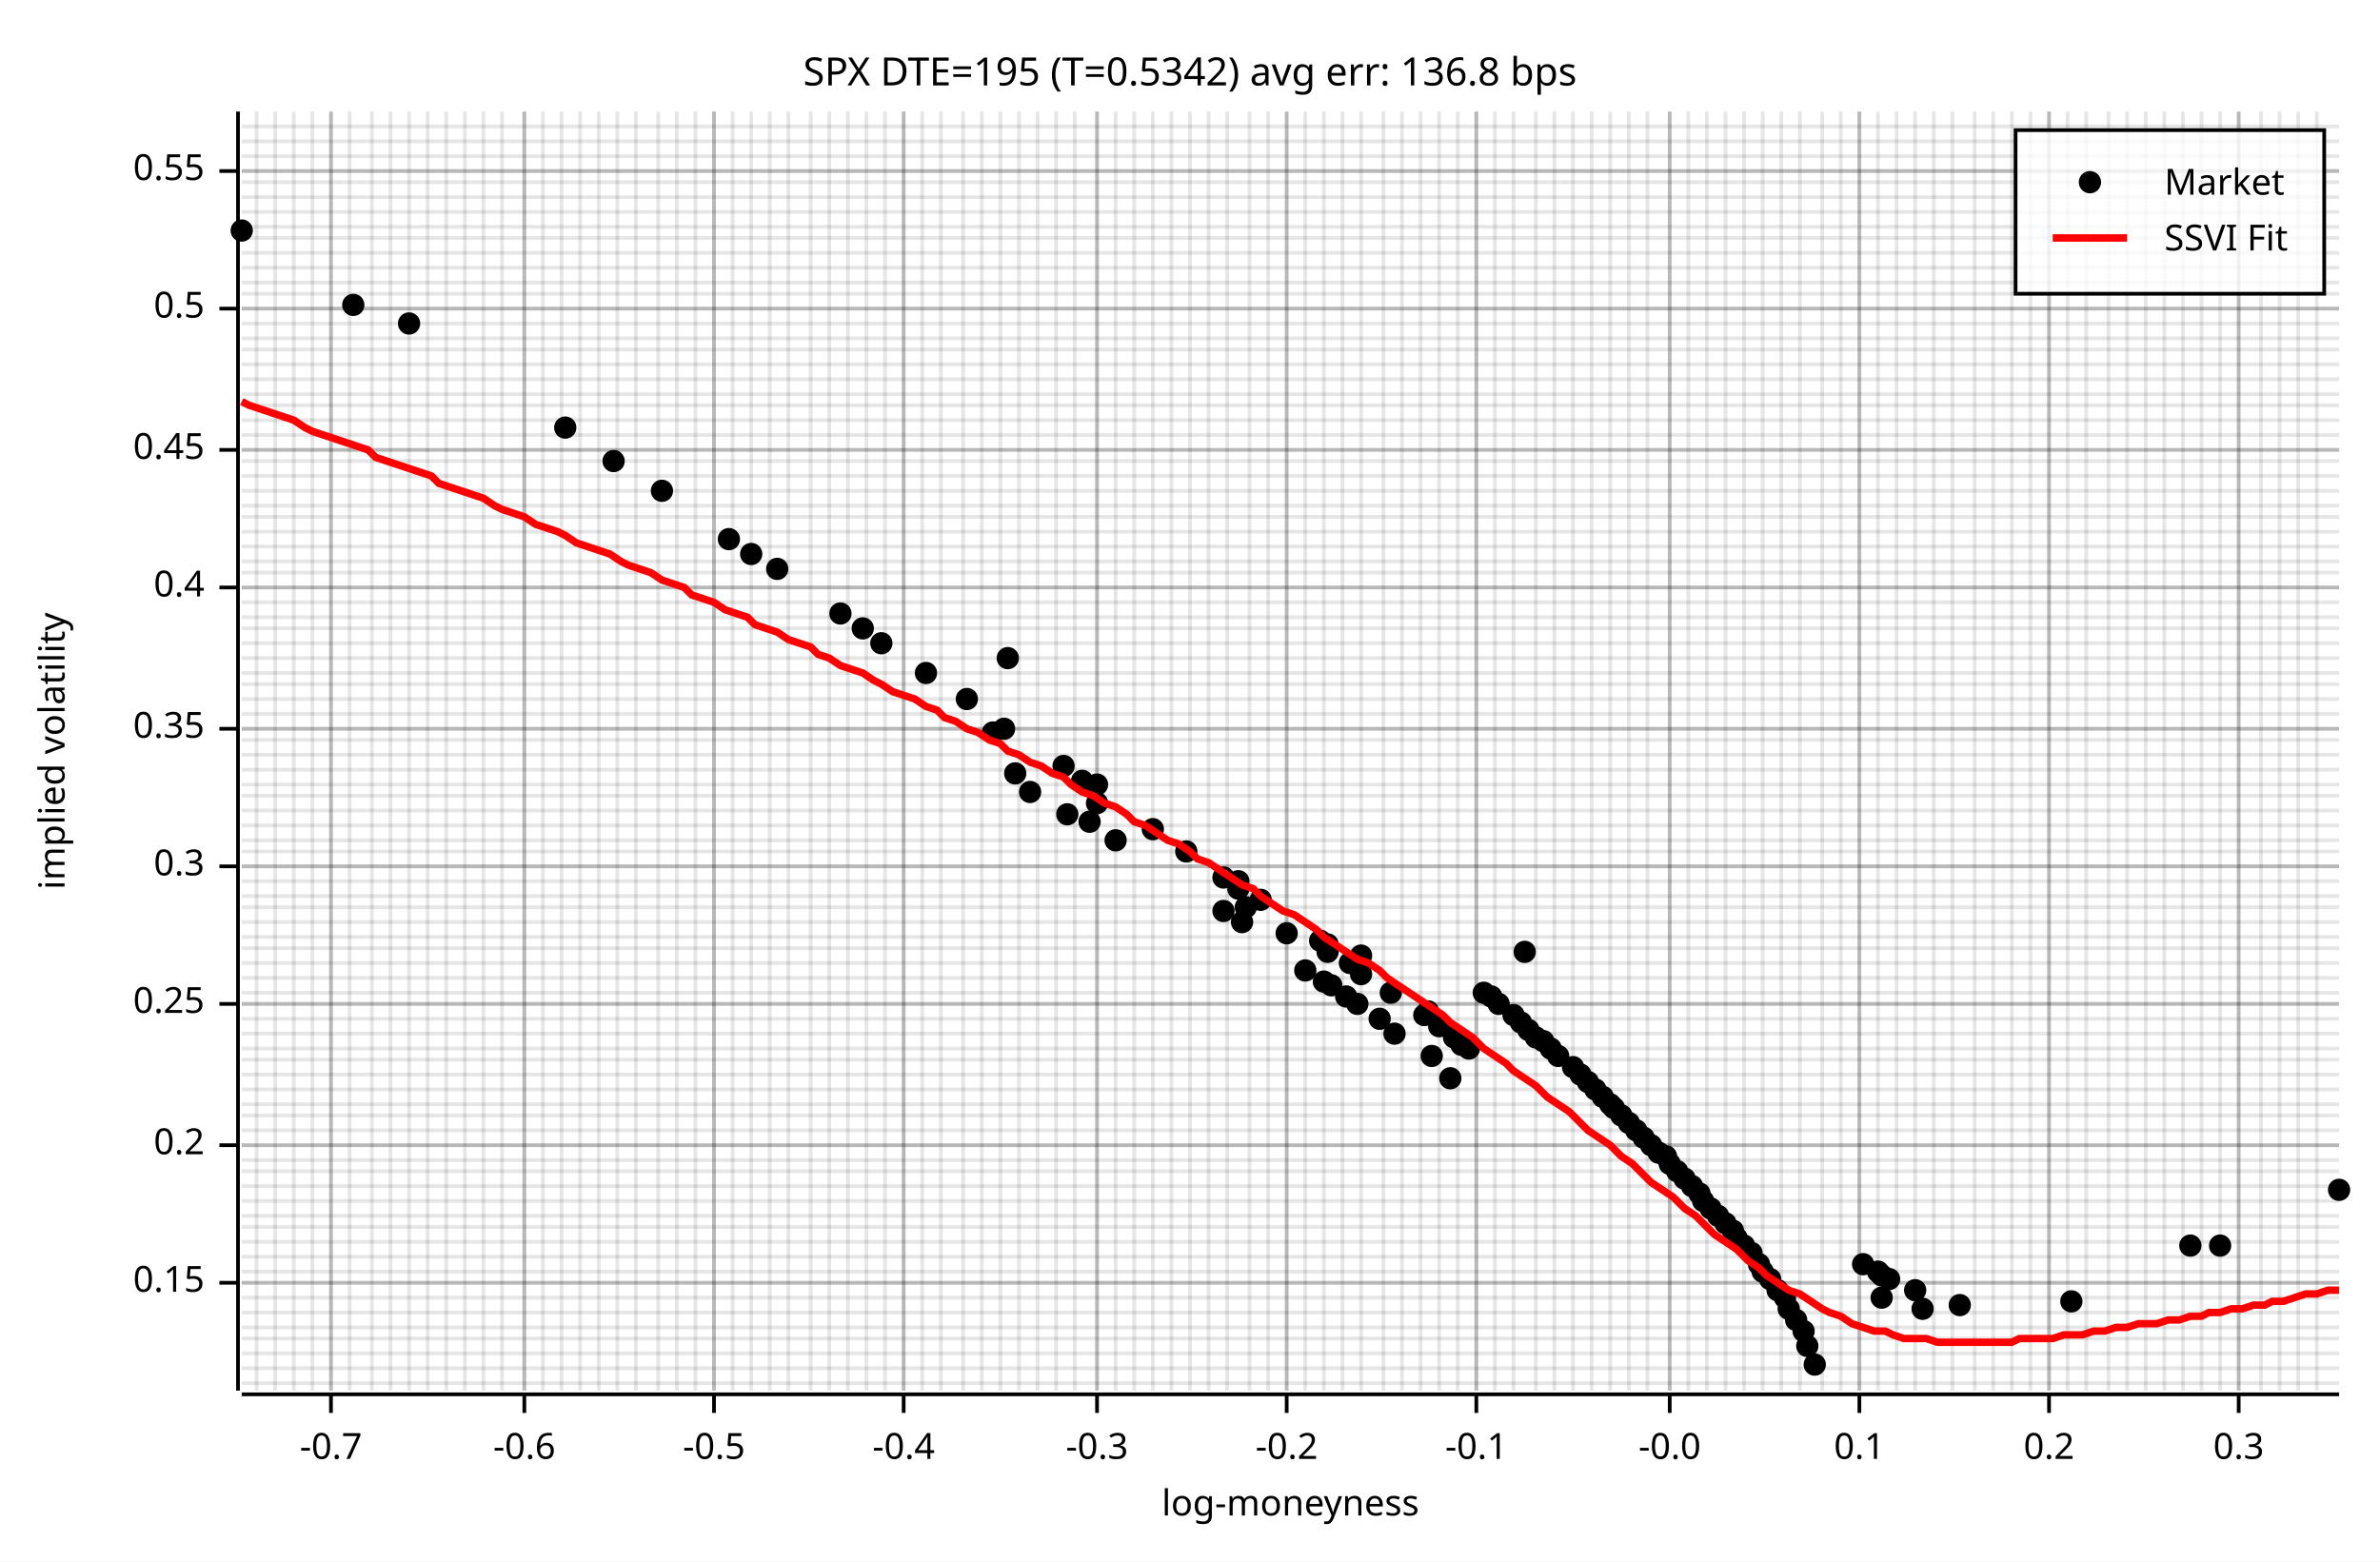
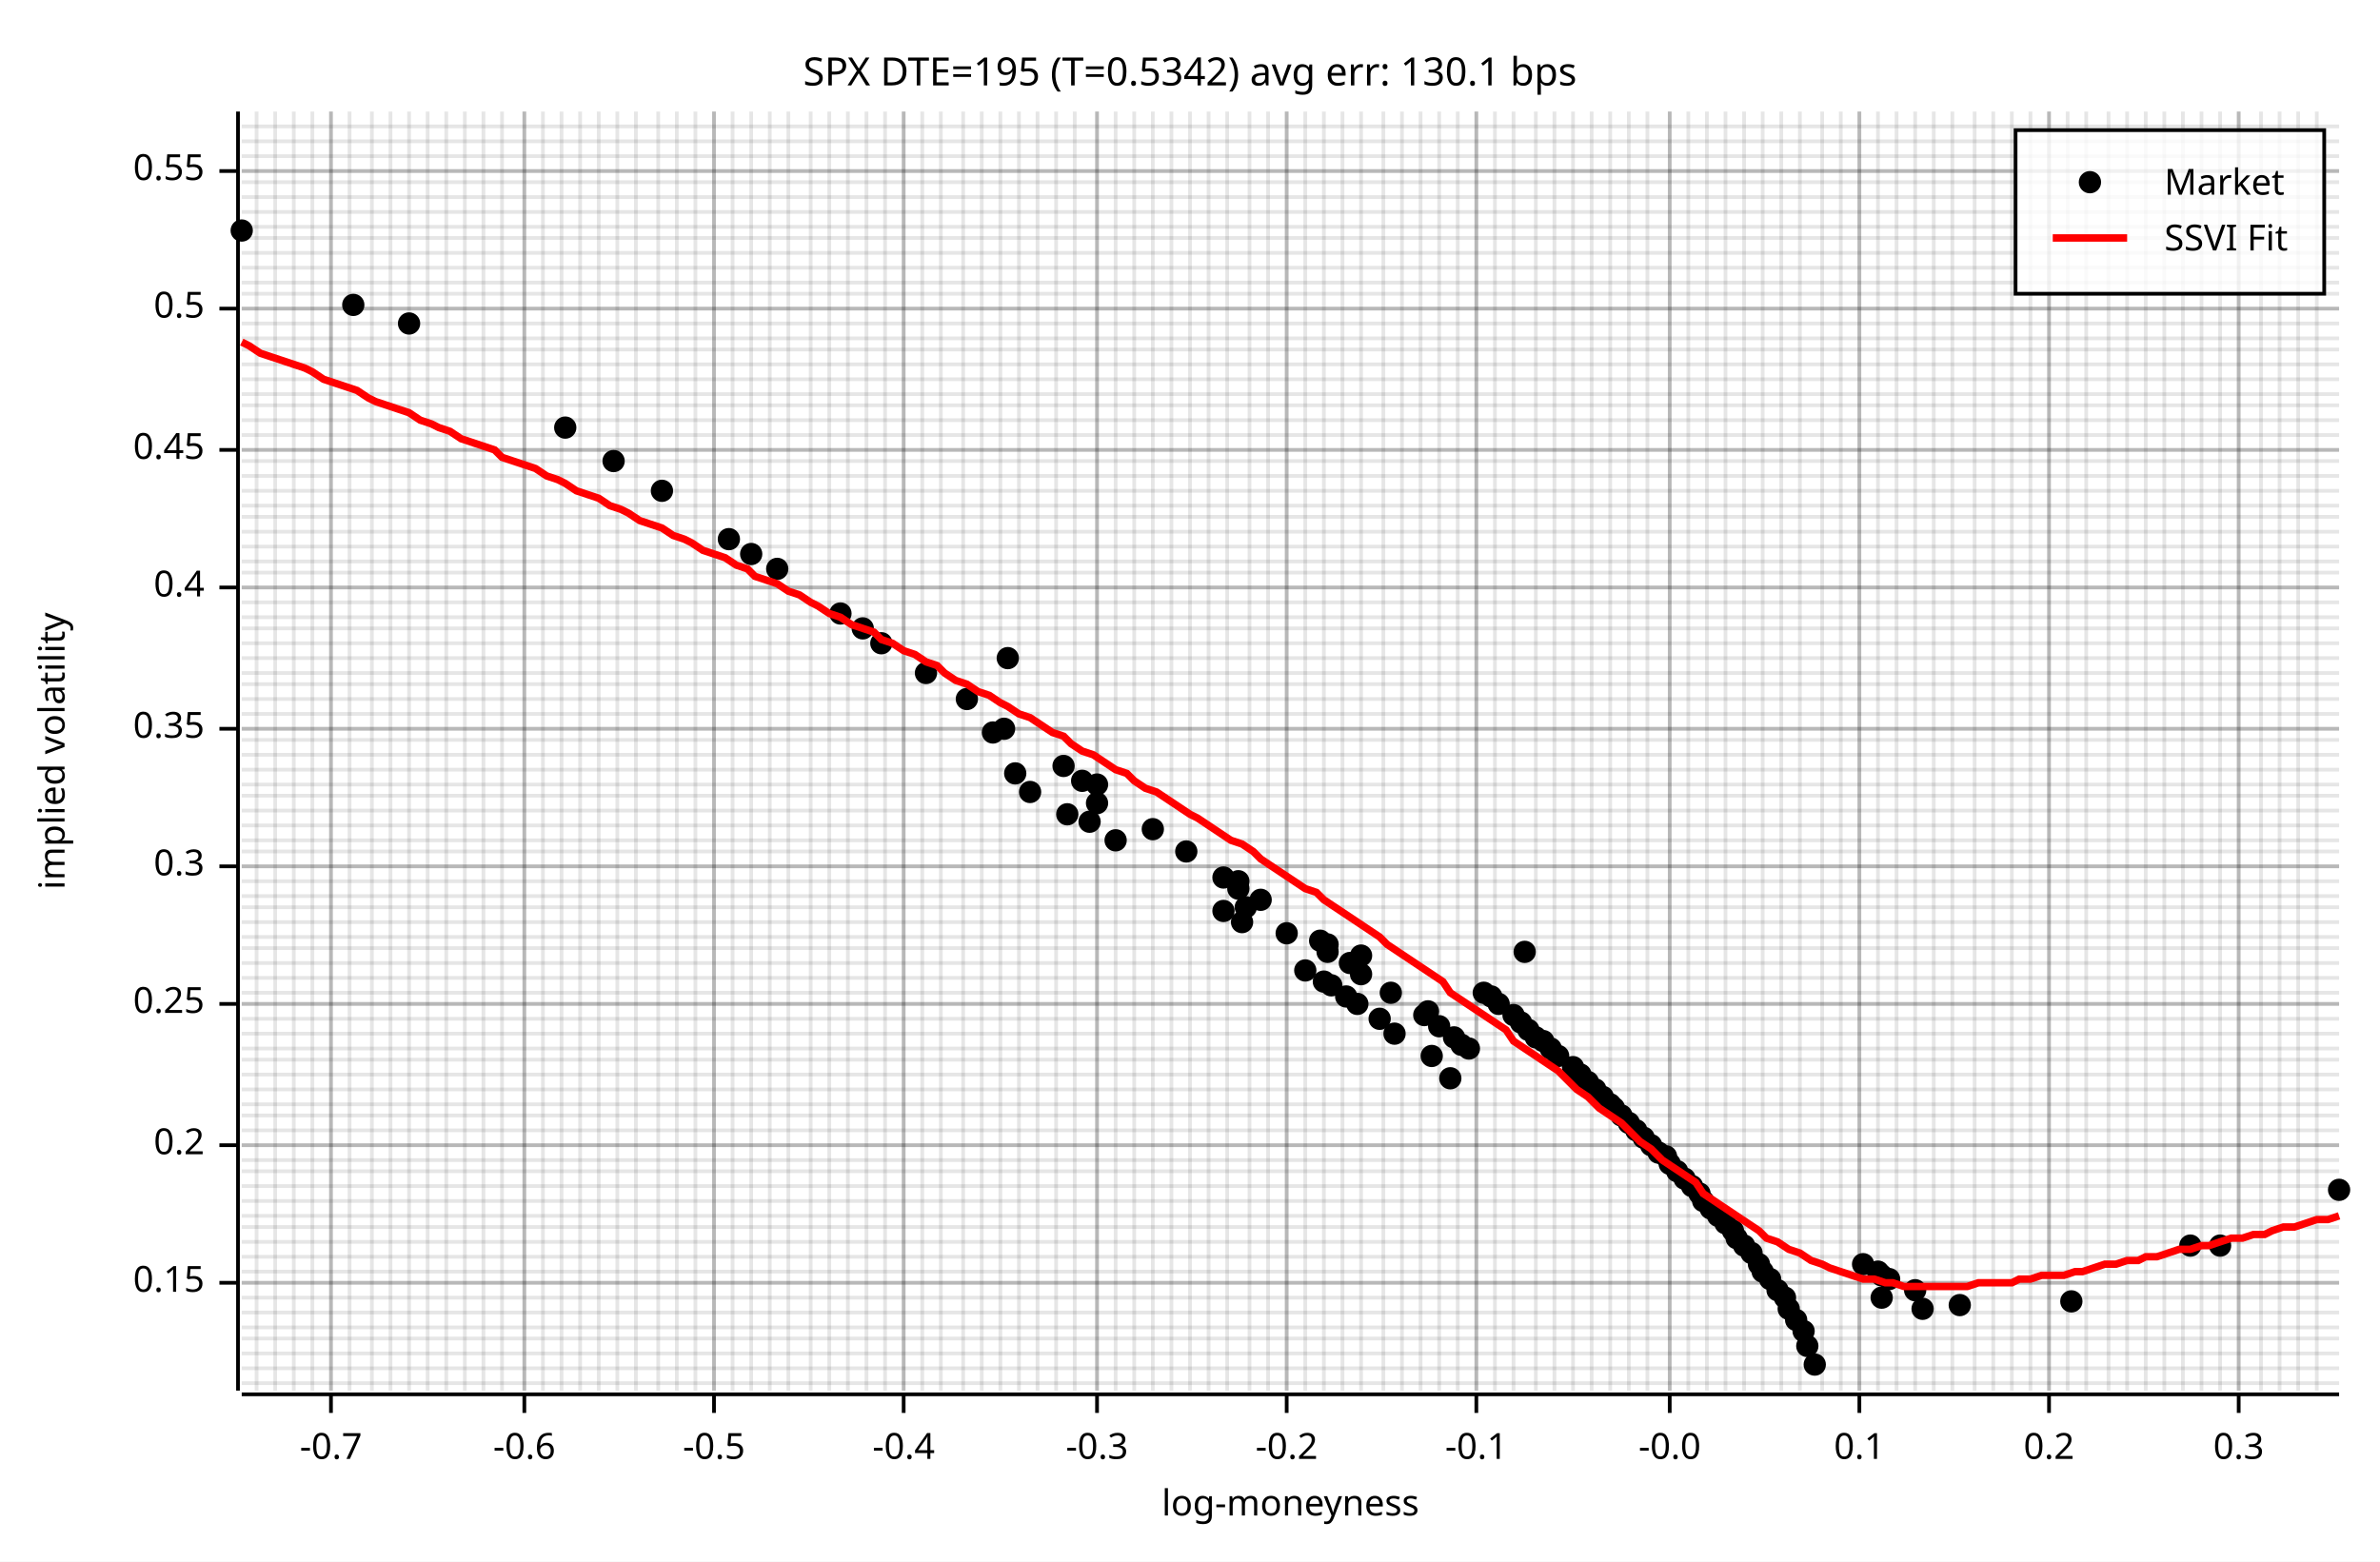
<svg xmlns="http://www.w3.org/2000/svg" width="640" height="420" viewBox="0 0 640 420">
  <rect x="0" y="0" width="640" height="420" opacity="1" fill="#FFFFFF" stroke="none" />
  <text x="320" y="15" dy="0.76em" text-anchor="middle" font-family="sans-serif" font-size="10.484" opacity="1" fill="#000000">
- SPX DTE=195 (T=0.5342) avg err: 136.8 bps
+ SPX DTE=195 (T=0.5342) avg err: 130.1 bps
</text>
  <line opacity="0.1" stroke="#000000" stroke-width="1" x1="69" y1="374" x2="69" y2="30" />
  <line opacity="0.1" stroke="#000000" stroke-width="1" x1="74" y1="374" x2="74" y2="30" />
  <line opacity="0.1" stroke="#000000" stroke-width="1" x1="79" y1="374" x2="79" y2="30" />
  <line opacity="0.1" stroke="#000000" stroke-width="1" x1="84" y1="374" x2="84" y2="30" />
  <line opacity="0.1" stroke="#000000" stroke-width="1" x1="89" y1="374" x2="89" y2="30" />
  <line opacity="0.1" stroke="#000000" stroke-width="1" x1="94" y1="374" x2="94" y2="30" />
  <line opacity="0.1" stroke="#000000" stroke-width="1" x1="100" y1="374" x2="100" y2="30" />
  <line opacity="0.1" stroke="#000000" stroke-width="1" x1="105" y1="374" x2="105" y2="30" />
  <line opacity="0.1" stroke="#000000" stroke-width="1" x1="110" y1="374" x2="110" y2="30" />
  <line opacity="0.1" stroke="#000000" stroke-width="1" x1="115" y1="374" x2="115" y2="30" />
  <line opacity="0.1" stroke="#000000" stroke-width="1" x1="120" y1="374" x2="120" y2="30" />
  <line opacity="0.1" stroke="#000000" stroke-width="1" x1="125" y1="374" x2="125" y2="30" />
  <line opacity="0.1" stroke="#000000" stroke-width="1" x1="130" y1="374" x2="130" y2="30" />
  <line opacity="0.1" stroke="#000000" stroke-width="1" x1="135" y1="374" x2="135" y2="30" />
  <line opacity="0.1" stroke="#000000" stroke-width="1" x1="141" y1="374" x2="141" y2="30" />
  <line opacity="0.1" stroke="#000000" stroke-width="1" x1="146" y1="374" x2="146" y2="30" />
  <line opacity="0.1" stroke="#000000" stroke-width="1" x1="151" y1="374" x2="151" y2="30" />
  <line opacity="0.1" stroke="#000000" stroke-width="1" x1="156" y1="374" x2="156" y2="30" />
  <line opacity="0.1" stroke="#000000" stroke-width="1" x1="161" y1="374" x2="161" y2="30" />
  <line opacity="0.1" stroke="#000000" stroke-width="1" x1="166" y1="374" x2="166" y2="30" />
  <line opacity="0.1" stroke="#000000" stroke-width="1" x1="171" y1="374" x2="171" y2="30" />
  <line opacity="0.1" stroke="#000000" stroke-width="1" x1="177" y1="374" x2="177" y2="30" />
  <line opacity="0.1" stroke="#000000" stroke-width="1" x1="182" y1="374" x2="182" y2="30" />
  <line opacity="0.1" stroke="#000000" stroke-width="1" x1="187" y1="374" x2="187" y2="30" />
  <line opacity="0.1" stroke="#000000" stroke-width="1" x1="192" y1="374" x2="192" y2="30" />
  <line opacity="0.1" stroke="#000000" stroke-width="1" x1="197" y1="374" x2="197" y2="30" />
  <line opacity="0.1" stroke="#000000" stroke-width="1" x1="202" y1="374" x2="202" y2="30" />
  <line opacity="0.1" stroke="#000000" stroke-width="1" x1="207" y1="374" x2="207" y2="30" />
  <line opacity="0.1" stroke="#000000" stroke-width="1" x1="212" y1="374" x2="212" y2="30" />
  <line opacity="0.1" stroke="#000000" stroke-width="1" x1="218" y1="374" x2="218" y2="30" />
  <line opacity="0.1" stroke="#000000" stroke-width="1" x1="223" y1="374" x2="223" y2="30" />
  <line opacity="0.1" stroke="#000000" stroke-width="1" x1="228" y1="374" x2="228" y2="30" />
  <line opacity="0.1" stroke="#000000" stroke-width="1" x1="233" y1="374" x2="233" y2="30" />
  <line opacity="0.1" stroke="#000000" stroke-width="1" x1="238" y1="374" x2="238" y2="30" />
  <line opacity="0.1" stroke="#000000" stroke-width="1" x1="243" y1="374" x2="243" y2="30" />
  <line opacity="0.1" stroke="#000000" stroke-width="1" x1="248" y1="374" x2="248" y2="30" />
  <line opacity="0.1" stroke="#000000" stroke-width="1" x1="253" y1="374" x2="253" y2="30" />
  <line opacity="0.1" stroke="#000000" stroke-width="1" x1="259" y1="374" x2="259" y2="30" />
  <line opacity="0.1" stroke="#000000" stroke-width="1" x1="264" y1="374" x2="264" y2="30" />
  <line opacity="0.1" stroke="#000000" stroke-width="1" x1="269" y1="374" x2="269" y2="30" />
  <line opacity="0.1" stroke="#000000" stroke-width="1" x1="274" y1="374" x2="274" y2="30" />
  <line opacity="0.1" stroke="#000000" stroke-width="1" x1="279" y1="374" x2="279" y2="30" />
  <line opacity="0.1" stroke="#000000" stroke-width="1" x1="284" y1="374" x2="284" y2="30" />
  <line opacity="0.1" stroke="#000000" stroke-width="1" x1="289" y1="374" x2="289" y2="30" />
  <line opacity="0.1" stroke="#000000" stroke-width="1" x1="295" y1="374" x2="295" y2="30" />
  <line opacity="0.1" stroke="#000000" stroke-width="1" x1="300" y1="374" x2="300" y2="30" />
  <line opacity="0.1" stroke="#000000" stroke-width="1" x1="305" y1="374" x2="305" y2="30" />
  <line opacity="0.1" stroke="#000000" stroke-width="1" x1="310" y1="374" x2="310" y2="30" />
  <line opacity="0.1" stroke="#000000" stroke-width="1" x1="315" y1="374" x2="315" y2="30" />
  <line opacity="0.1" stroke="#000000" stroke-width="1" x1="320" y1="374" x2="320" y2="30" />
  <line opacity="0.1" stroke="#000000" stroke-width="1" x1="325" y1="374" x2="325" y2="30" />
  <line opacity="0.1" stroke="#000000" stroke-width="1" x1="330" y1="374" x2="330" y2="30" />
  <line opacity="0.1" stroke="#000000" stroke-width="1" x1="336" y1="374" x2="336" y2="30" />
  <line opacity="0.1" stroke="#000000" stroke-width="1" x1="341" y1="374" x2="341" y2="30" />
  <line opacity="0.1" stroke="#000000" stroke-width="1" x1="346" y1="374" x2="346" y2="30" />
  <line opacity="0.1" stroke="#000000" stroke-width="1" x1="351" y1="374" x2="351" y2="30" />
  <line opacity="0.1" stroke="#000000" stroke-width="1" x1="356" y1="374" x2="356" y2="30" />
  <line opacity="0.1" stroke="#000000" stroke-width="1" x1="361" y1="374" x2="361" y2="30" />
  <line opacity="0.1" stroke="#000000" stroke-width="1" x1="366" y1="374" x2="366" y2="30" />
  <line opacity="0.1" stroke="#000000" stroke-width="1" x1="372" y1="374" x2="372" y2="30" />
  <line opacity="0.1" stroke="#000000" stroke-width="1" x1="377" y1="374" x2="377" y2="30" />
  <line opacity="0.1" stroke="#000000" stroke-width="1" x1="382" y1="374" x2="382" y2="30" />
  <line opacity="0.1" stroke="#000000" stroke-width="1" x1="387" y1="374" x2="387" y2="30" />
  <line opacity="0.1" stroke="#000000" stroke-width="1" x1="392" y1="374" x2="392" y2="30" />
  <line opacity="0.1" stroke="#000000" stroke-width="1" x1="397" y1="374" x2="397" y2="30" />
  <line opacity="0.1" stroke="#000000" stroke-width="1" x1="402" y1="374" x2="402" y2="30" />
  <line opacity="0.1" stroke="#000000" stroke-width="1" x1="407" y1="374" x2="407" y2="30" />
  <line opacity="0.1" stroke="#000000" stroke-width="1" x1="413" y1="374" x2="413" y2="30" />
  <line opacity="0.1" stroke="#000000" stroke-width="1" x1="418" y1="374" x2="418" y2="30" />
  <line opacity="0.1" stroke="#000000" stroke-width="1" x1="423" y1="374" x2="423" y2="30" />
  <line opacity="0.1" stroke="#000000" stroke-width="1" x1="428" y1="374" x2="428" y2="30" />
  <line opacity="0.1" stroke="#000000" stroke-width="1" x1="433" y1="374" x2="433" y2="30" />
  <line opacity="0.1" stroke="#000000" stroke-width="1" x1="438" y1="374" x2="438" y2="30" />
  <line opacity="0.1" stroke="#000000" stroke-width="1" x1="443" y1="374" x2="443" y2="30" />
  <line opacity="0.1" stroke="#000000" stroke-width="1" x1="449" y1="374" x2="449" y2="30" />
  <line opacity="0.1" stroke="#000000" stroke-width="1" x1="454" y1="374" x2="454" y2="30" />
  <line opacity="0.1" stroke="#000000" stroke-width="1" x1="459" y1="374" x2="459" y2="30" />
  <line opacity="0.1" stroke="#000000" stroke-width="1" x1="464" y1="374" x2="464" y2="30" />
  <line opacity="0.1" stroke="#000000" stroke-width="1" x1="469" y1="374" x2="469" y2="30" />
  <line opacity="0.1" stroke="#000000" stroke-width="1" x1="474" y1="374" x2="474" y2="30" />
  <line opacity="0.1" stroke="#000000" stroke-width="1" x1="479" y1="374" x2="479" y2="30" />
  <line opacity="0.1" stroke="#000000" stroke-width="1" x1="484" y1="374" x2="484" y2="30" />
  <line opacity="0.1" stroke="#000000" stroke-width="1" x1="490" y1="374" x2="490" y2="30" />
  <line opacity="0.1" stroke="#000000" stroke-width="1" x1="495" y1="374" x2="495" y2="30" />
  <line opacity="0.1" stroke="#000000" stroke-width="1" x1="500" y1="374" x2="500" y2="30" />
  <line opacity="0.1" stroke="#000000" stroke-width="1" x1="505" y1="374" x2="505" y2="30" />
  <line opacity="0.1" stroke="#000000" stroke-width="1" x1="510" y1="374" x2="510" y2="30" />
  <line opacity="0.1" stroke="#000000" stroke-width="1" x1="515" y1="374" x2="515" y2="30" />
  <line opacity="0.1" stroke="#000000" stroke-width="1" x1="520" y1="374" x2="520" y2="30" />
  <line opacity="0.1" stroke="#000000" stroke-width="1" x1="525" y1="374" x2="525" y2="30" />
  <line opacity="0.1" stroke="#000000" stroke-width="1" x1="531" y1="374" x2="531" y2="30" />
  <line opacity="0.1" stroke="#000000" stroke-width="1" x1="536" y1="374" x2="536" y2="30" />
  <line opacity="0.1" stroke="#000000" stroke-width="1" x1="541" y1="374" x2="541" y2="30" />
  <line opacity="0.1" stroke="#000000" stroke-width="1" x1="546" y1="374" x2="546" y2="30" />
  <line opacity="0.1" stroke="#000000" stroke-width="1" x1="551" y1="374" x2="551" y2="30" />
  <line opacity="0.1" stroke="#000000" stroke-width="1" x1="556" y1="374" x2="556" y2="30" />
  <line opacity="0.1" stroke="#000000" stroke-width="1" x1="561" y1="374" x2="561" y2="30" />
  <line opacity="0.1" stroke="#000000" stroke-width="1" x1="567" y1="374" x2="567" y2="30" />
  <line opacity="0.1" stroke="#000000" stroke-width="1" x1="572" y1="374" x2="572" y2="30" />
  <line opacity="0.1" stroke="#000000" stroke-width="1" x1="577" y1="374" x2="577" y2="30" />
  <line opacity="0.1" stroke="#000000" stroke-width="1" x1="582" y1="374" x2="582" y2="30" />
  <line opacity="0.1" stroke="#000000" stroke-width="1" x1="587" y1="374" x2="587" y2="30" />
  <line opacity="0.1" stroke="#000000" stroke-width="1" x1="592" y1="374" x2="592" y2="30" />
  <line opacity="0.1" stroke="#000000" stroke-width="1" x1="597" y1="374" x2="597" y2="30" />
  <line opacity="0.1" stroke="#000000" stroke-width="1" x1="602" y1="374" x2="602" y2="30" />
  <line opacity="0.1" stroke="#000000" stroke-width="1" x1="608" y1="374" x2="608" y2="30" />
  <line opacity="0.1" stroke="#000000" stroke-width="1" x1="613" y1="374" x2="613" y2="30" />
  <line opacity="0.1" stroke="#000000" stroke-width="1" x1="618" y1="374" x2="618" y2="30" />
  <line opacity="0.1" stroke="#000000" stroke-width="1" x1="623" y1="374" x2="623" y2="30" />
  <line opacity="0.1" stroke="#000000" stroke-width="1" x1="65" y1="372" x2="629" y2="372" />
  <line opacity="0.1" stroke="#000000" stroke-width="1" x1="65" y1="368" x2="629" y2="368" />
  <line opacity="0.1" stroke="#000000" stroke-width="1" x1="65" y1="364" x2="629" y2="364" />
  <line opacity="0.1" stroke="#000000" stroke-width="1" x1="65" y1="360" x2="629" y2="360" />
  <line opacity="0.1" stroke="#000000" stroke-width="1" x1="65" y1="357" x2="629" y2="357" />
  <line opacity="0.1" stroke="#000000" stroke-width="1" x1="65" y1="353" x2="629" y2="353" />
  <line opacity="0.1" stroke="#000000" stroke-width="1" x1="65" y1="349" x2="629" y2="349" />
  <line opacity="0.1" stroke="#000000" stroke-width="1" x1="65" y1="345" x2="629" y2="345" />
  <line opacity="0.1" stroke="#000000" stroke-width="1" x1="65" y1="342" x2="629" y2="342" />
  <line opacity="0.1" stroke="#000000" stroke-width="1" x1="65" y1="338" x2="629" y2="338" />
  <line opacity="0.1" stroke="#000000" stroke-width="1" x1="65" y1="334" x2="629" y2="334" />
  <line opacity="0.1" stroke="#000000" stroke-width="1" x1="65" y1="330" x2="629" y2="330" />
  <line opacity="0.1" stroke="#000000" stroke-width="1" x1="65" y1="327" x2="629" y2="327" />
  <line opacity="0.1" stroke="#000000" stroke-width="1" x1="65" y1="323" x2="629" y2="323" />
  <line opacity="0.1" stroke="#000000" stroke-width="1" x1="65" y1="319" x2="629" y2="319" />
  <line opacity="0.1" stroke="#000000" stroke-width="1" x1="65" y1="315" x2="629" y2="315" />
  <line opacity="0.1" stroke="#000000" stroke-width="1" x1="65" y1="312" x2="629" y2="312" />
  <line opacity="0.1" stroke="#000000" stroke-width="1" x1="65" y1="308" x2="629" y2="308" />
  <line opacity="0.1" stroke="#000000" stroke-width="1" x1="65" y1="304" x2="629" y2="304" />
  <line opacity="0.1" stroke="#000000" stroke-width="1" x1="65" y1="300" x2="629" y2="300" />
  <line opacity="0.1" stroke="#000000" stroke-width="1" x1="65" y1="297" x2="629" y2="297" />
  <line opacity="0.1" stroke="#000000" stroke-width="1" x1="65" y1="293" x2="629" y2="293" />
  <line opacity="0.1" stroke="#000000" stroke-width="1" x1="65" y1="289" x2="629" y2="289" />
  <line opacity="0.1" stroke="#000000" stroke-width="1" x1="65" y1="285" x2="629" y2="285" />
  <line opacity="0.1" stroke="#000000" stroke-width="1" x1="65" y1="282" x2="629" y2="282" />
  <line opacity="0.1" stroke="#000000" stroke-width="1" x1="65" y1="278" x2="629" y2="278" />
  <line opacity="0.1" stroke="#000000" stroke-width="1" x1="65" y1="274" x2="629" y2="274" />
  <line opacity="0.1" stroke="#000000" stroke-width="1" x1="65" y1="270" x2="629" y2="270" />
  <line opacity="0.1" stroke="#000000" stroke-width="1" x1="65" y1="267" x2="629" y2="267" />
  <line opacity="0.1" stroke="#000000" stroke-width="1" x1="65" y1="263" x2="629" y2="263" />
  <line opacity="0.1" stroke="#000000" stroke-width="1" x1="65" y1="259" x2="629" y2="259" />
  <line opacity="0.1" stroke="#000000" stroke-width="1" x1="65" y1="255" x2="629" y2="255" />
  <line opacity="0.1" stroke="#000000" stroke-width="1" x1="65" y1="252" x2="629" y2="252" />
  <line opacity="0.1" stroke="#000000" stroke-width="1" x1="65" y1="248" x2="629" y2="248" />
  <line opacity="0.1" stroke="#000000" stroke-width="1" x1="65" y1="244" x2="629" y2="244" />
  <line opacity="0.1" stroke="#000000" stroke-width="1" x1="65" y1="241" x2="629" y2="241" />
  <line opacity="0.1" stroke="#000000" stroke-width="1" x1="65" y1="237" x2="629" y2="237" />
  <line opacity="0.1" stroke="#000000" stroke-width="1" x1="65" y1="233" x2="629" y2="233" />
  <line opacity="0.1" stroke="#000000" stroke-width="1" x1="65" y1="229" x2="629" y2="229" />
  <line opacity="0.1" stroke="#000000" stroke-width="1" x1="65" y1="226" x2="629" y2="226" />
  <line opacity="0.1" stroke="#000000" stroke-width="1" x1="65" y1="222" x2="629" y2="222" />
  <line opacity="0.1" stroke="#000000" stroke-width="1" x1="65" y1="218" x2="629" y2="218" />
  <line opacity="0.1" stroke="#000000" stroke-width="1" x1="65" y1="214" x2="629" y2="214" />
  <line opacity="0.1" stroke="#000000" stroke-width="1" x1="65" y1="211" x2="629" y2="211" />
  <line opacity="0.1" stroke="#000000" stroke-width="1" x1="65" y1="207" x2="629" y2="207" />
  <line opacity="0.1" stroke="#000000" stroke-width="1" x1="65" y1="203" x2="629" y2="203" />
  <line opacity="0.1" stroke="#000000" stroke-width="1" x1="65" y1="199" x2="629" y2="199" />
  <line opacity="0.1" stroke="#000000" stroke-width="1" x1="65" y1="196" x2="629" y2="196" />
  <line opacity="0.1" stroke="#000000" stroke-width="1" x1="65" y1="192" x2="629" y2="192" />
  <line opacity="0.1" stroke="#000000" stroke-width="1" x1="65" y1="188" x2="629" y2="188" />
  <line opacity="0.1" stroke="#000000" stroke-width="1" x1="65" y1="184" x2="629" y2="184" />
  <line opacity="0.1" stroke="#000000" stroke-width="1" x1="65" y1="181" x2="629" y2="181" />
  <line opacity="0.1" stroke="#000000" stroke-width="1" x1="65" y1="177" x2="629" y2="177" />
  <line opacity="0.1" stroke="#000000" stroke-width="1" x1="65" y1="173" x2="629" y2="173" />
  <line opacity="0.1" stroke="#000000" stroke-width="1" x1="65" y1="169" x2="629" y2="169" />
  <line opacity="0.1" stroke="#000000" stroke-width="1" x1="65" y1="166" x2="629" y2="166" />
  <line opacity="0.1" stroke="#000000" stroke-width="1" x1="65" y1="162" x2="629" y2="162" />
  <line opacity="0.1" stroke="#000000" stroke-width="1" x1="65" y1="158" x2="629" y2="158" />
  <line opacity="0.1" stroke="#000000" stroke-width="1" x1="65" y1="154" x2="629" y2="154" />
  <line opacity="0.1" stroke="#000000" stroke-width="1" x1="65" y1="151" x2="629" y2="151" />
  <line opacity="0.1" stroke="#000000" stroke-width="1" x1="65" y1="147" x2="629" y2="147" />
  <line opacity="0.1" stroke="#000000" stroke-width="1" x1="65" y1="143" x2="629" y2="143" />
  <line opacity="0.1" stroke="#000000" stroke-width="1" x1="65" y1="139" x2="629" y2="139" />
  <line opacity="0.1" stroke="#000000" stroke-width="1" x1="65" y1="136" x2="629" y2="136" />
  <line opacity="0.1" stroke="#000000" stroke-width="1" x1="65" y1="132" x2="629" y2="132" />
  <line opacity="0.1" stroke="#000000" stroke-width="1" x1="65" y1="128" x2="629" y2="128" />
  <line opacity="0.1" stroke="#000000" stroke-width="1" x1="65" y1="124" x2="629" y2="124" />
  <line opacity="0.1" stroke="#000000" stroke-width="1" x1="65" y1="121" x2="629" y2="121" />
  <line opacity="0.1" stroke="#000000" stroke-width="1" x1="65" y1="117" x2="629" y2="117" />
  <line opacity="0.1" stroke="#000000" stroke-width="1" x1="65" y1="113" x2="629" y2="113" />
  <line opacity="0.1" stroke="#000000" stroke-width="1" x1="65" y1="109" x2="629" y2="109" />
  <line opacity="0.1" stroke="#000000" stroke-width="1" x1="65" y1="106" x2="629" y2="106" />
  <line opacity="0.1" stroke="#000000" stroke-width="1" x1="65" y1="102" x2="629" y2="102" />
  <line opacity="0.1" stroke="#000000" stroke-width="1" x1="65" y1="98" x2="629" y2="98" />
  <line opacity="0.1" stroke="#000000" stroke-width="1" x1="65" y1="94" x2="629" y2="94" />
  <line opacity="0.1" stroke="#000000" stroke-width="1" x1="65" y1="91" x2="629" y2="91" />
  <line opacity="0.1" stroke="#000000" stroke-width="1" x1="65" y1="87" x2="629" y2="87" />
  <line opacity="0.1" stroke="#000000" stroke-width="1" x1="65" y1="83" x2="629" y2="83" />
  <line opacity="0.1" stroke="#000000" stroke-width="1" x1="65" y1="79" x2="629" y2="79" />
  <line opacity="0.1" stroke="#000000" stroke-width="1" x1="65" y1="76" x2="629" y2="76" />
  <line opacity="0.1" stroke="#000000" stroke-width="1" x1="65" y1="72" x2="629" y2="72" />
  <line opacity="0.1" stroke="#000000" stroke-width="1" x1="65" y1="68" x2="629" y2="68" />
  <line opacity="0.1" stroke="#000000" stroke-width="1" x1="65" y1="64" x2="629" y2="64" />
  <line opacity="0.1" stroke="#000000" stroke-width="1" x1="65" y1="61" x2="629" y2="61" />
  <line opacity="0.1" stroke="#000000" stroke-width="1" x1="65" y1="57" x2="629" y2="57" />
  <line opacity="0.1" stroke="#000000" stroke-width="1" x1="65" y1="53" x2="629" y2="53" />
  <line opacity="0.1" stroke="#000000" stroke-width="1" x1="65" y1="49" x2="629" y2="49" />
  <line opacity="0.1" stroke="#000000" stroke-width="1" x1="65" y1="46" x2="629" y2="46" />
  <line opacity="0.1" stroke="#000000" stroke-width="1" x1="65" y1="42" x2="629" y2="42" />
  <line opacity="0.1" stroke="#000000" stroke-width="1" x1="65" y1="38" x2="629" y2="38" />
  <line opacity="0.1" stroke="#000000" stroke-width="1" x1="65" y1="34" x2="629" y2="34" />
  <text x="10" y="202" dy="0.76em" text-anchor="middle" font-family="sans-serif" font-size="9.677" opacity="1" fill="#000000" transform="rotate(270, 10, 202)">
implied volatility
</text>
  <text x="347" y="410" dy="-0.5ex" text-anchor="middle" font-family="sans-serif" font-size="9.677" opacity="1" fill="#000000">
log-moneyness
</text>
  <line opacity="0.2" stroke="#000000" stroke-width="1" x1="89" y1="374" x2="89" y2="30" />
  <line opacity="0.2" stroke="#000000" stroke-width="1" x1="141" y1="374" x2="141" y2="30" />
  <line opacity="0.2" stroke="#000000" stroke-width="1" x1="192" y1="374" x2="192" y2="30" />
  <line opacity="0.2" stroke="#000000" stroke-width="1" x1="243" y1="374" x2="243" y2="30" />
  <line opacity="0.2" stroke="#000000" stroke-width="1" x1="295" y1="374" x2="295" y2="30" />
  <line opacity="0.2" stroke="#000000" stroke-width="1" x1="346" y1="374" x2="346" y2="30" />
  <line opacity="0.2" stroke="#000000" stroke-width="1" x1="397" y1="374" x2="397" y2="30" />
  <line opacity="0.2" stroke="#000000" stroke-width="1" x1="449" y1="374" x2="449" y2="30" />
  <line opacity="0.2" stroke="#000000" stroke-width="1" x1="500" y1="374" x2="500" y2="30" />
  <line opacity="0.2" stroke="#000000" stroke-width="1" x1="551" y1="374" x2="551" y2="30" />
  <line opacity="0.2" stroke="#000000" stroke-width="1" x1="602" y1="374" x2="602" y2="30" />
  <line opacity="0.2" stroke="#000000" stroke-width="1" x1="65" y1="345" x2="629" y2="345" />
  <line opacity="0.2" stroke="#000000" stroke-width="1" x1="65" y1="308" x2="629" y2="308" />
  <line opacity="0.2" stroke="#000000" stroke-width="1" x1="65" y1="270" x2="629" y2="270" />
  <line opacity="0.2" stroke="#000000" stroke-width="1" x1="65" y1="233" x2="629" y2="233" />
  <line opacity="0.2" stroke="#000000" stroke-width="1" x1="65" y1="196" x2="629" y2="196" />
  <line opacity="0.2" stroke="#000000" stroke-width="1" x1="65" y1="158" x2="629" y2="158" />
  <line opacity="0.2" stroke="#000000" stroke-width="1" x1="65" y1="121" x2="629" y2="121" />
  <line opacity="0.2" stroke="#000000" stroke-width="1" x1="65" y1="83" x2="629" y2="83" />
  <line opacity="0.2" stroke="#000000" stroke-width="1" x1="65" y1="46" x2="629" y2="46" />
  <polyline fill="none" opacity="1" stroke="#000000" stroke-width="1" points="64,30 64,374 " />
  <text x="55" y="345" dy="0.5ex" text-anchor="end" font-family="sans-serif" font-size="9.677" opacity="1" fill="#000000">
0.15
</text>
  <polyline fill="none" opacity="1" stroke="#000000" stroke-width="1" points="59,345 64,345 " />
  <text x="55" y="308" dy="0.5ex" text-anchor="end" font-family="sans-serif" font-size="9.677" opacity="1" fill="#000000">
0.2
</text>
  <polyline fill="none" opacity="1" stroke="#000000" stroke-width="1" points="59,308 64,308 " />
  <text x="55" y="270" dy="0.5ex" text-anchor="end" font-family="sans-serif" font-size="9.677" opacity="1" fill="#000000">
0.25
</text>
  <polyline fill="none" opacity="1" stroke="#000000" stroke-width="1" points="59,270 64,270 " />
  <text x="55" y="233" dy="0.5ex" text-anchor="end" font-family="sans-serif" font-size="9.677" opacity="1" fill="#000000">
0.3
</text>
  <polyline fill="none" opacity="1" stroke="#000000" stroke-width="1" points="59,233 64,233 " />
  <text x="55" y="196" dy="0.5ex" text-anchor="end" font-family="sans-serif" font-size="9.677" opacity="1" fill="#000000">
0.35
</text>
  <polyline fill="none" opacity="1" stroke="#000000" stroke-width="1" points="59,196 64,196 " />
  <text x="55" y="158" dy="0.5ex" text-anchor="end" font-family="sans-serif" font-size="9.677" opacity="1" fill="#000000">
0.4
</text>
  <polyline fill="none" opacity="1" stroke="#000000" stroke-width="1" points="59,158 64,158 " />
  <text x="55" y="121" dy="0.5ex" text-anchor="end" font-family="sans-serif" font-size="9.677" opacity="1" fill="#000000">
0.45
</text>
  <polyline fill="none" opacity="1" stroke="#000000" stroke-width="1" points="59,121 64,121 " />
  <text x="55" y="83" dy="0.5ex" text-anchor="end" font-family="sans-serif" font-size="9.677" opacity="1" fill="#000000">
0.5
</text>
  <polyline fill="none" opacity="1" stroke="#000000" stroke-width="1" points="59,83 64,83 " />
  <text x="55" y="46" dy="0.5ex" text-anchor="end" font-family="sans-serif" font-size="9.677" opacity="1" fill="#000000">
0.55
</text>
  <polyline fill="none" opacity="1" stroke="#000000" stroke-width="1" points="59,46 64,46 " />
  <polyline fill="none" opacity="1" stroke="#000000" stroke-width="1" points="65,375 629,375 " />
  <text x="89" y="385" dy="0.76em" text-anchor="middle" font-family="sans-serif" font-size="9.677" opacity="1" fill="#000000">
-0.7
</text>
  <polyline fill="none" opacity="1" stroke="#000000" stroke-width="1" points="89,375 89,380 " />
  <text x="141" y="385" dy="0.76em" text-anchor="middle" font-family="sans-serif" font-size="9.677" opacity="1" fill="#000000">
-0.6
</text>
  <polyline fill="none" opacity="1" stroke="#000000" stroke-width="1" points="141,375 141,380 " />
  <text x="192" y="385" dy="0.76em" text-anchor="middle" font-family="sans-serif" font-size="9.677" opacity="1" fill="#000000">
-0.5
</text>
  <polyline fill="none" opacity="1" stroke="#000000" stroke-width="1" points="192,375 192,380 " />
  <text x="243" y="385" dy="0.76em" text-anchor="middle" font-family="sans-serif" font-size="9.677" opacity="1" fill="#000000">
-0.4
</text>
  <polyline fill="none" opacity="1" stroke="#000000" stroke-width="1" points="243,375 243,380 " />
  <text x="295" y="385" dy="0.76em" text-anchor="middle" font-family="sans-serif" font-size="9.677" opacity="1" fill="#000000">
-0.3
</text>
  <polyline fill="none" opacity="1" stroke="#000000" stroke-width="1" points="295,375 295,380 " />
  <text x="346" y="385" dy="0.76em" text-anchor="middle" font-family="sans-serif" font-size="9.677" opacity="1" fill="#000000">
-0.2
</text>
  <polyline fill="none" opacity="1" stroke="#000000" stroke-width="1" points="346,375 346,380 " />
  <text x="397" y="385" dy="0.76em" text-anchor="middle" font-family="sans-serif" font-size="9.677" opacity="1" fill="#000000">
-0.1
</text>
  <polyline fill="none" opacity="1" stroke="#000000" stroke-width="1" points="397,375 397,380 " />
  <text x="449" y="385" dy="0.76em" text-anchor="middle" font-family="sans-serif" font-size="9.677" opacity="1" fill="#000000">
-0.0
</text>
  <polyline fill="none" opacity="1" stroke="#000000" stroke-width="1" points="449,375 449,380 " />
  <text x="500" y="385" dy="0.76em" text-anchor="middle" font-family="sans-serif" font-size="9.677" opacity="1" fill="#000000">
0.1
</text>
  <polyline fill="none" opacity="1" stroke="#000000" stroke-width="1" points="500,375 500,380 " />
  <text x="551" y="385" dy="0.76em" text-anchor="middle" font-family="sans-serif" font-size="9.677" opacity="1" fill="#000000">
0.2
</text>
  <polyline fill="none" opacity="1" stroke="#000000" stroke-width="1" points="551,375 551,380 " />
  <text x="602" y="385" dy="0.76em" text-anchor="middle" font-family="sans-serif" font-size="9.677" opacity="1" fill="#000000">
0.3
</text>
  <polyline fill="none" opacity="1" stroke="#000000" stroke-width="1" points="602,375 602,380 " />
  <circle cx="65" cy="62" r="3" opacity="1" fill="#000000" stroke="none" stroke-width="1" />
  <circle cx="95" cy="82" r="3" opacity="1" fill="#000000" stroke="none" stroke-width="1" />
  <circle cx="110" cy="87" r="3" opacity="1" fill="#000000" stroke="none" stroke-width="1" />
  <circle cx="152" cy="115" r="3" opacity="1" fill="#000000" stroke="none" stroke-width="1" />
  <circle cx="165" cy="124" r="3" opacity="1" fill="#000000" stroke="none" stroke-width="1" />
  <circle cx="178" cy="132" r="3" opacity="1" fill="#000000" stroke="none" stroke-width="1" />
  <circle cx="196" cy="145" r="3" opacity="1" fill="#000000" stroke="none" stroke-width="1" />
  <circle cx="202" cy="149" r="3" opacity="1" fill="#000000" stroke="none" stroke-width="1" />
  <circle cx="209" cy="153" r="3" opacity="1" fill="#000000" stroke="none" stroke-width="1" />
  <circle cx="226" cy="165" r="3" opacity="1" fill="#000000" stroke="none" stroke-width="1" />
  <circle cx="232" cy="169" r="3" opacity="1" fill="#000000" stroke="none" stroke-width="1" />
  <circle cx="237" cy="173" r="3" opacity="1" fill="#000000" stroke="none" stroke-width="1" />
  <circle cx="249" cy="181" r="3" opacity="1" fill="#000000" stroke="none" stroke-width="1" />
  <circle cx="260" cy="188" r="3" opacity="1" fill="#000000" stroke="none" stroke-width="1" />
  <circle cx="267" cy="197" r="3" opacity="1" fill="#000000" stroke="none" stroke-width="1" />
  <circle cx="270" cy="196" r="3" opacity="1" fill="#000000" stroke="none" stroke-width="1" />
  <circle cx="271" cy="177" r="3" opacity="1" fill="#000000" stroke="none" stroke-width="1" />
  <circle cx="273" cy="208" r="3" opacity="1" fill="#000000" stroke="none" stroke-width="1" />
  <circle cx="277" cy="213" r="3" opacity="1" fill="#000000" stroke="none" stroke-width="1" />
  <circle cx="286" cy="206" r="3" opacity="1" fill="#000000" stroke="none" stroke-width="1" />
  <circle cx="287" cy="219" r="3" opacity="1" fill="#000000" stroke="none" stroke-width="1" />
  <circle cx="291" cy="210" r="3" opacity="1" fill="#000000" stroke="none" stroke-width="1" />
  <circle cx="293" cy="221" r="3" opacity="1" fill="#000000" stroke="none" stroke-width="1" />
  <circle cx="295" cy="216" r="3" opacity="1" fill="#000000" stroke="none" stroke-width="1" />
  <circle cx="295" cy="211" r="3" opacity="1" fill="#000000" stroke="none" stroke-width="1" />
  <circle cx="300" cy="226" r="3" opacity="1" fill="#000000" stroke="none" stroke-width="1" />
  <circle cx="310" cy="223" r="3" opacity="1" fill="#000000" stroke="none" stroke-width="1" />
  <circle cx="319" cy="229" r="3" opacity="1" fill="#000000" stroke="none" stroke-width="1" />
  <circle cx="329" cy="245" r="3" opacity="1" fill="#000000" stroke="none" stroke-width="1" />
  <circle cx="329" cy="236" r="3" opacity="1" fill="#000000" stroke="none" stroke-width="1" />
  <circle cx="333" cy="237" r="3" opacity="1" fill="#000000" stroke="none" stroke-width="1" />
  <circle cx="333" cy="239" r="3" opacity="1" fill="#000000" stroke="none" stroke-width="1" />
  <circle cx="334" cy="248" r="3" opacity="1" fill="#000000" stroke="none" stroke-width="1" />
  <circle cx="335" cy="244" r="3" opacity="1" fill="#000000" stroke="none" stroke-width="1" />
  <circle cx="339" cy="242" r="3" opacity="1" fill="#000000" stroke="none" stroke-width="1" />
  <circle cx="346" cy="251" r="3" opacity="1" fill="#000000" stroke="none" stroke-width="1" />
  <circle cx="351" cy="261" r="3" opacity="1" fill="#000000" stroke="none" stroke-width="1" />
  <circle cx="355" cy="253" r="3" opacity="1" fill="#000000" stroke="none" stroke-width="1" />
  <circle cx="356" cy="264" r="3" opacity="1" fill="#000000" stroke="none" stroke-width="1" />
  <circle cx="357" cy="254" r="3" opacity="1" fill="#000000" stroke="none" stroke-width="1" />
  <circle cx="357" cy="256" r="3" opacity="1" fill="#000000" stroke="none" stroke-width="1" />
  <circle cx="358" cy="265" r="3" opacity="1" fill="#000000" stroke="none" stroke-width="1" />
  <circle cx="362" cy="268" r="3" opacity="1" fill="#000000" stroke="none" stroke-width="1" />
  <circle cx="363" cy="259" r="3" opacity="1" fill="#000000" stroke="none" stroke-width="1" />
  <circle cx="365" cy="270" r="3" opacity="1" fill="#000000" stroke="none" stroke-width="1" />
  <circle cx="366" cy="262" r="3" opacity="1" fill="#000000" stroke="none" stroke-width="1" />
  <circle cx="366" cy="257" r="3" opacity="1" fill="#000000" stroke="none" stroke-width="1" />
  <circle cx="371" cy="274" r="3" opacity="1" fill="#000000" stroke="none" stroke-width="1" />
  <circle cx="374" cy="267" r="3" opacity="1" fill="#000000" stroke="none" stroke-width="1" />
  <circle cx="375" cy="278" r="3" opacity="1" fill="#000000" stroke="none" stroke-width="1" />
  <circle cx="383" cy="273" r="3" opacity="1" fill="#000000" stroke="none" stroke-width="1" />
  <circle cx="384" cy="272" r="3" opacity="1" fill="#000000" stroke="none" stroke-width="1" />
  <circle cx="385" cy="284" r="3" opacity="1" fill="#000000" stroke="none" stroke-width="1" />
  <circle cx="387" cy="276" r="3" opacity="1" fill="#000000" stroke="none" stroke-width="1" />
  <circle cx="390" cy="290" r="3" opacity="1" fill="#000000" stroke="none" stroke-width="1" />
  <circle cx="391" cy="279" r="3" opacity="1" fill="#000000" stroke="none" stroke-width="1" />
  <circle cx="393" cy="281" r="3" opacity="1" fill="#000000" stroke="none" stroke-width="1" />
  <circle cx="395" cy="282" r="3" opacity="1" fill="#000000" stroke="none" stroke-width="1" />
  <circle cx="399" cy="267" r="3" opacity="1" fill="#000000" stroke="none" stroke-width="1" />
  <circle cx="401" cy="268" r="3" opacity="1" fill="#000000" stroke="none" stroke-width="1" />
  <circle cx="403" cy="270" r="3" opacity="1" fill="#000000" stroke="none" stroke-width="1" />
  <circle cx="407" cy="273" r="3" opacity="1" fill="#000000" stroke="none" stroke-width="1" />
  <circle cx="409" cy="275" r="3" opacity="1" fill="#000000" stroke="none" stroke-width="1" />
  <circle cx="410" cy="256" r="3" opacity="1" fill="#000000" stroke="none" stroke-width="1" />
  <circle cx="411" cy="277" r="3" opacity="1" fill="#000000" stroke="none" stroke-width="1" />
  <circle cx="413" cy="279" r="3" opacity="1" fill="#000000" stroke="none" stroke-width="1" />
  <circle cx="415" cy="280" r="3" opacity="1" fill="#000000" stroke="none" stroke-width="1" />
  <circle cx="417" cy="282" r="3" opacity="1" fill="#000000" stroke="none" stroke-width="1" />
  <circle cx="419" cy="284" r="3" opacity="1" fill="#000000" stroke="none" stroke-width="1" />
  <circle cx="423" cy="287" r="3" opacity="1" fill="#000000" stroke="none" stroke-width="1" />
  <circle cx="425" cy="289" r="3" opacity="1" fill="#000000" stroke="none" stroke-width="1" />
  <circle cx="427" cy="291" r="3" opacity="1" fill="#000000" stroke="none" stroke-width="1" />
  <circle cx="429" cy="293" r="3" opacity="1" fill="#000000" stroke="none" stroke-width="1" />
  <circle cx="431" cy="295" r="3" opacity="1" fill="#000000" stroke="none" stroke-width="1" />
  <circle cx="433" cy="297" r="3" opacity="1" fill="#000000" stroke="none" stroke-width="1" />
  <circle cx="434" cy="298" r="3" opacity="1" fill="#000000" stroke="none" stroke-width="1" />
  <circle cx="436" cy="300" r="3" opacity="1" fill="#000000" stroke="none" stroke-width="1" />
  <circle cx="438" cy="302" r="3" opacity="1" fill="#000000" stroke="none" stroke-width="1" />
  <circle cx="440" cy="304" r="3" opacity="1" fill="#000000" stroke="none" stroke-width="1" />
  <circle cx="442" cy="306" r="3" opacity="1" fill="#000000" stroke="none" stroke-width="1" />
  <circle cx="444" cy="308" r="3" opacity="1" fill="#000000" stroke="none" stroke-width="1" />
  <circle cx="446" cy="310" r="3" opacity="1" fill="#000000" stroke="none" stroke-width="1" />
  <circle cx="448" cy="311" r="3" opacity="1" fill="#000000" stroke="none" stroke-width="1" />
  <circle cx="449" cy="313" r="3" opacity="1" fill="#000000" stroke="none" stroke-width="1" />
  <circle cx="451" cy="315" r="3" opacity="1" fill="#000000" stroke="none" stroke-width="1" />
  <circle cx="453" cy="317" r="3" opacity="1" fill="#000000" stroke="none" stroke-width="1" />
  <circle cx="455" cy="319" r="3" opacity="1" fill="#000000" stroke="none" stroke-width="1" />
  <circle cx="457" cy="321" r="3" opacity="1" fill="#000000" stroke="none" stroke-width="1" />
  <circle cx="458" cy="323" r="3" opacity="1" fill="#000000" stroke="none" stroke-width="1" />
  <circle cx="460" cy="325" r="3" opacity="1" fill="#000000" stroke="none" stroke-width="1" />
  <circle cx="462" cy="327" r="3" opacity="1" fill="#000000" stroke="none" stroke-width="1" />
  <circle cx="464" cy="329" r="3" opacity="1" fill="#000000" stroke="none" stroke-width="1" />
  <circle cx="466" cy="331" r="3" opacity="1" fill="#000000" stroke="none" stroke-width="1" />
  <circle cx="467" cy="333" r="3" opacity="1" fill="#000000" stroke="none" stroke-width="1" />
  <circle cx="469" cy="335" r="3" opacity="1" fill="#000000" stroke="none" stroke-width="1" />
  <circle cx="471" cy="337" r="3" opacity="1" fill="#000000" stroke="none" stroke-width="1" />
  <circle cx="473" cy="340" r="3" opacity="1" fill="#000000" stroke="none" stroke-width="1" />
  <circle cx="474" cy="342" r="3" opacity="1" fill="#000000" stroke="none" stroke-width="1" />
  <circle cx="476" cy="344" r="3" opacity="1" fill="#000000" stroke="none" stroke-width="1" />
  <circle cx="478" cy="347" r="3" opacity="1" fill="#000000" stroke="none" stroke-width="1" />
  <circle cx="480" cy="349" r="3" opacity="1" fill="#000000" stroke="none" stroke-width="1" />
  <circle cx="481" cy="352" r="3" opacity="1" fill="#000000" stroke="none" stroke-width="1" />
  <circle cx="483" cy="355" r="3" opacity="1" fill="#000000" stroke="none" stroke-width="1" />
  <circle cx="485" cy="358" r="3" opacity="1" fill="#000000" stroke="none" stroke-width="1" />
  <circle cx="486" cy="362" r="3" opacity="1" fill="#000000" stroke="none" stroke-width="1" />
  <circle cx="488" cy="367" r="3" opacity="1" fill="#000000" stroke="none" stroke-width="1" />
  <circle cx="501" cy="340" r="3" opacity="1" fill="#000000" stroke="none" stroke-width="1" />
  <circle cx="505" cy="342" r="3" opacity="1" fill="#000000" stroke="none" stroke-width="1" />
  <circle cx="506" cy="349" r="3" opacity="1" fill="#000000" stroke="none" stroke-width="1" />
  <circle cx="506" cy="343" r="3" opacity="1" fill="#000000" stroke="none" stroke-width="1" />
  <circle cx="508" cy="344" r="3" opacity="1" fill="#000000" stroke="none" stroke-width="1" />
  <circle cx="515" cy="347" r="3" opacity="1" fill="#000000" stroke="none" stroke-width="1" />
  <circle cx="517" cy="352" r="3" opacity="1" fill="#000000" stroke="none" stroke-width="1" />
  <circle cx="527" cy="351" r="3" opacity="1" fill="#000000" stroke="none" stroke-width="1" />
  <circle cx="557" cy="350" r="3" opacity="1" fill="#000000" stroke="none" stroke-width="1" />
  <circle cx="589" cy="335" r="3" opacity="1" fill="#000000" stroke="none" stroke-width="1" />
  <circle cx="597" cy="335" r="3" opacity="1" fill="#000000" stroke="none" stroke-width="1" />
  <circle cx="629" cy="320" r="3" opacity="1" fill="#000000" stroke="none" stroke-width="1" />
-   <polyline fill="none" opacity="1" stroke="#FF0000" stroke-width="2" points="65,108 67,109 70,110 73,111 76,112 79,113 82,115 84,116 87,117 90,118 93,119 96,120 99,121 101,123 104,124 107,125 110,126 113,127 116,128 118,130 121,131 124,132 127,133 130,134 133,136 135,137 138,138 141,139 144,141 147,142 150,143 152,144 155,146 158,147 161,148 164,149 167,151 169,152 172,153 175,154 178,156 181,157 184,158 186,160 189,161 192,162 195,164 198,165 201,166 203,168 206,169 209,170 212,172 215,173 218,174 220,176 223,177 226,179 229,180 232,181 235,183 237,184 240,186 243,187 246,188 249,190 252,191 254,193 257,194 260,196 263,197 266,199 269,200 271,202 274,203 277,205 280,206 283,208 286,209 288,211 291,213 294,214 297,216 300,217 303,219 305,221 308,222 311,224 314,226 317,227 320,229 322,231 325,232 328,234 331,236 334,238 337,239 339,241 342,243 345,245 348,246 351,248 354,250 356,252 359,254 362,256 365,258 368,259 371,261 373,263 376,265 379,267 382,269 385,271 388,273 390,275 393,277 396,279 399,282 402,284 405,286 407,288 410,290 413,292 416,295 419,297 422,299 424,301 427,304 430,306 433,308 436,311 439,313 441,315 444,318 447,320 450,322 453,325 456,327 458,329 461,332 464,334 467,336 470,339 473,341 475,343 478,345 481,347 484,348 487,350 490,352 492,353 495,354 498,356 501,357 504,358 507,358 509,359 512,360 515,360 518,360 521,361 524,361 526,361 529,361 532,361 535,361 538,361 541,361 543,360 546,360 549,360 552,360 555,359 558,359 560,359 563,358 566,358 569,357 572,357 575,356 577,356 580,356 583,355 586,355 589,354 592,354 594,353 597,353 600,352 603,352 606,351 609,351 611,350 614,350 617,349 620,348 623,348 626,347 629,347 " />
+   <polyline fill="none" opacity="1" stroke="#FF0000" stroke-width="2" points="65,92 67,93 70,95 73,96 76,97 79,98 82,99 84,100 87,102 90,103 93,104 96,105 99,107 101,108 104,109 107,110 110,111 113,113 116,114 118,115 121,116 124,118 127,119 130,120 133,121 135,123 138,124 141,125 144,126 147,128 150,129 152,130 155,132 158,133 161,134 164,136 167,137 169,138 172,140 175,141 178,142 181,144 184,145 186,146 189,148 192,149 195,150 198,152 201,153 203,155 206,156 209,157 212,159 215,160 218,162 220,163 223,165 226,166 229,168 232,169 235,170 237,172 240,173 243,175 246,176 249,178 252,179 254,181 257,183 260,184 263,186 266,187 269,189 271,190 274,192 277,193 280,195 283,197 286,198 288,200 291,202 294,203 297,205 300,207 303,208 305,210 308,212 311,213 314,215 317,217 320,219 322,220 325,222 328,224 331,226 334,227 337,229 339,231 342,233 345,235 348,237 351,239 354,240 356,242 359,244 362,246 365,248 368,250 371,252 373,254 376,256 379,258 382,260 385,262 388,264 390,267 393,269 396,271 399,273 402,275 405,277 407,280 410,282 413,284 416,286 419,288 422,291 424,293 427,295 430,298 433,300 436,302 439,305 441,307 444,309 447,312 450,314 453,316 456,318 458,321 461,323 464,325 467,327 470,329 473,331 475,333 478,334 481,336 484,337 487,339 490,340 492,341 495,342 498,343 501,344 504,344 507,345 509,345 512,346 515,346 518,346 521,346 524,346 526,346 529,346 532,345 535,345 538,345 541,345 543,344 546,344 549,343 552,343 555,343 558,342 560,342 563,341 566,340 569,340 572,339 575,339 577,338 580,338 583,337 586,336 589,336 592,335 594,335 597,334 600,333 603,333 606,332 609,332 611,331 614,330 617,330 620,329 623,328 626,328 629,327 " />
  <rect x="542" y="35" width="83" height="44" opacity="0.8" fill="#FFFFFF" stroke="none" />
  <rect x="542" y="35" width="83" height="44" opacity="1" fill="none" stroke="#000000" />
  <text x="582" y="45" dy="0.76em" text-anchor="start" font-family="sans-serif" font-size="9.677" opacity="1" fill="#000000">
Market
</text>
  <text x="582" y="60" dy="0.76em" text-anchor="start" font-family="sans-serif" font-size="9.677" opacity="1" fill="#000000">
SSVI Fit
</text>
  <circle cx="562" cy="49" r="3" opacity="1" fill="#000000" stroke="none" stroke-width="1" />
  <polyline fill="none" opacity="1" stroke="#FF0000" stroke-width="2" points="552,64 572,64 " />
</svg>
